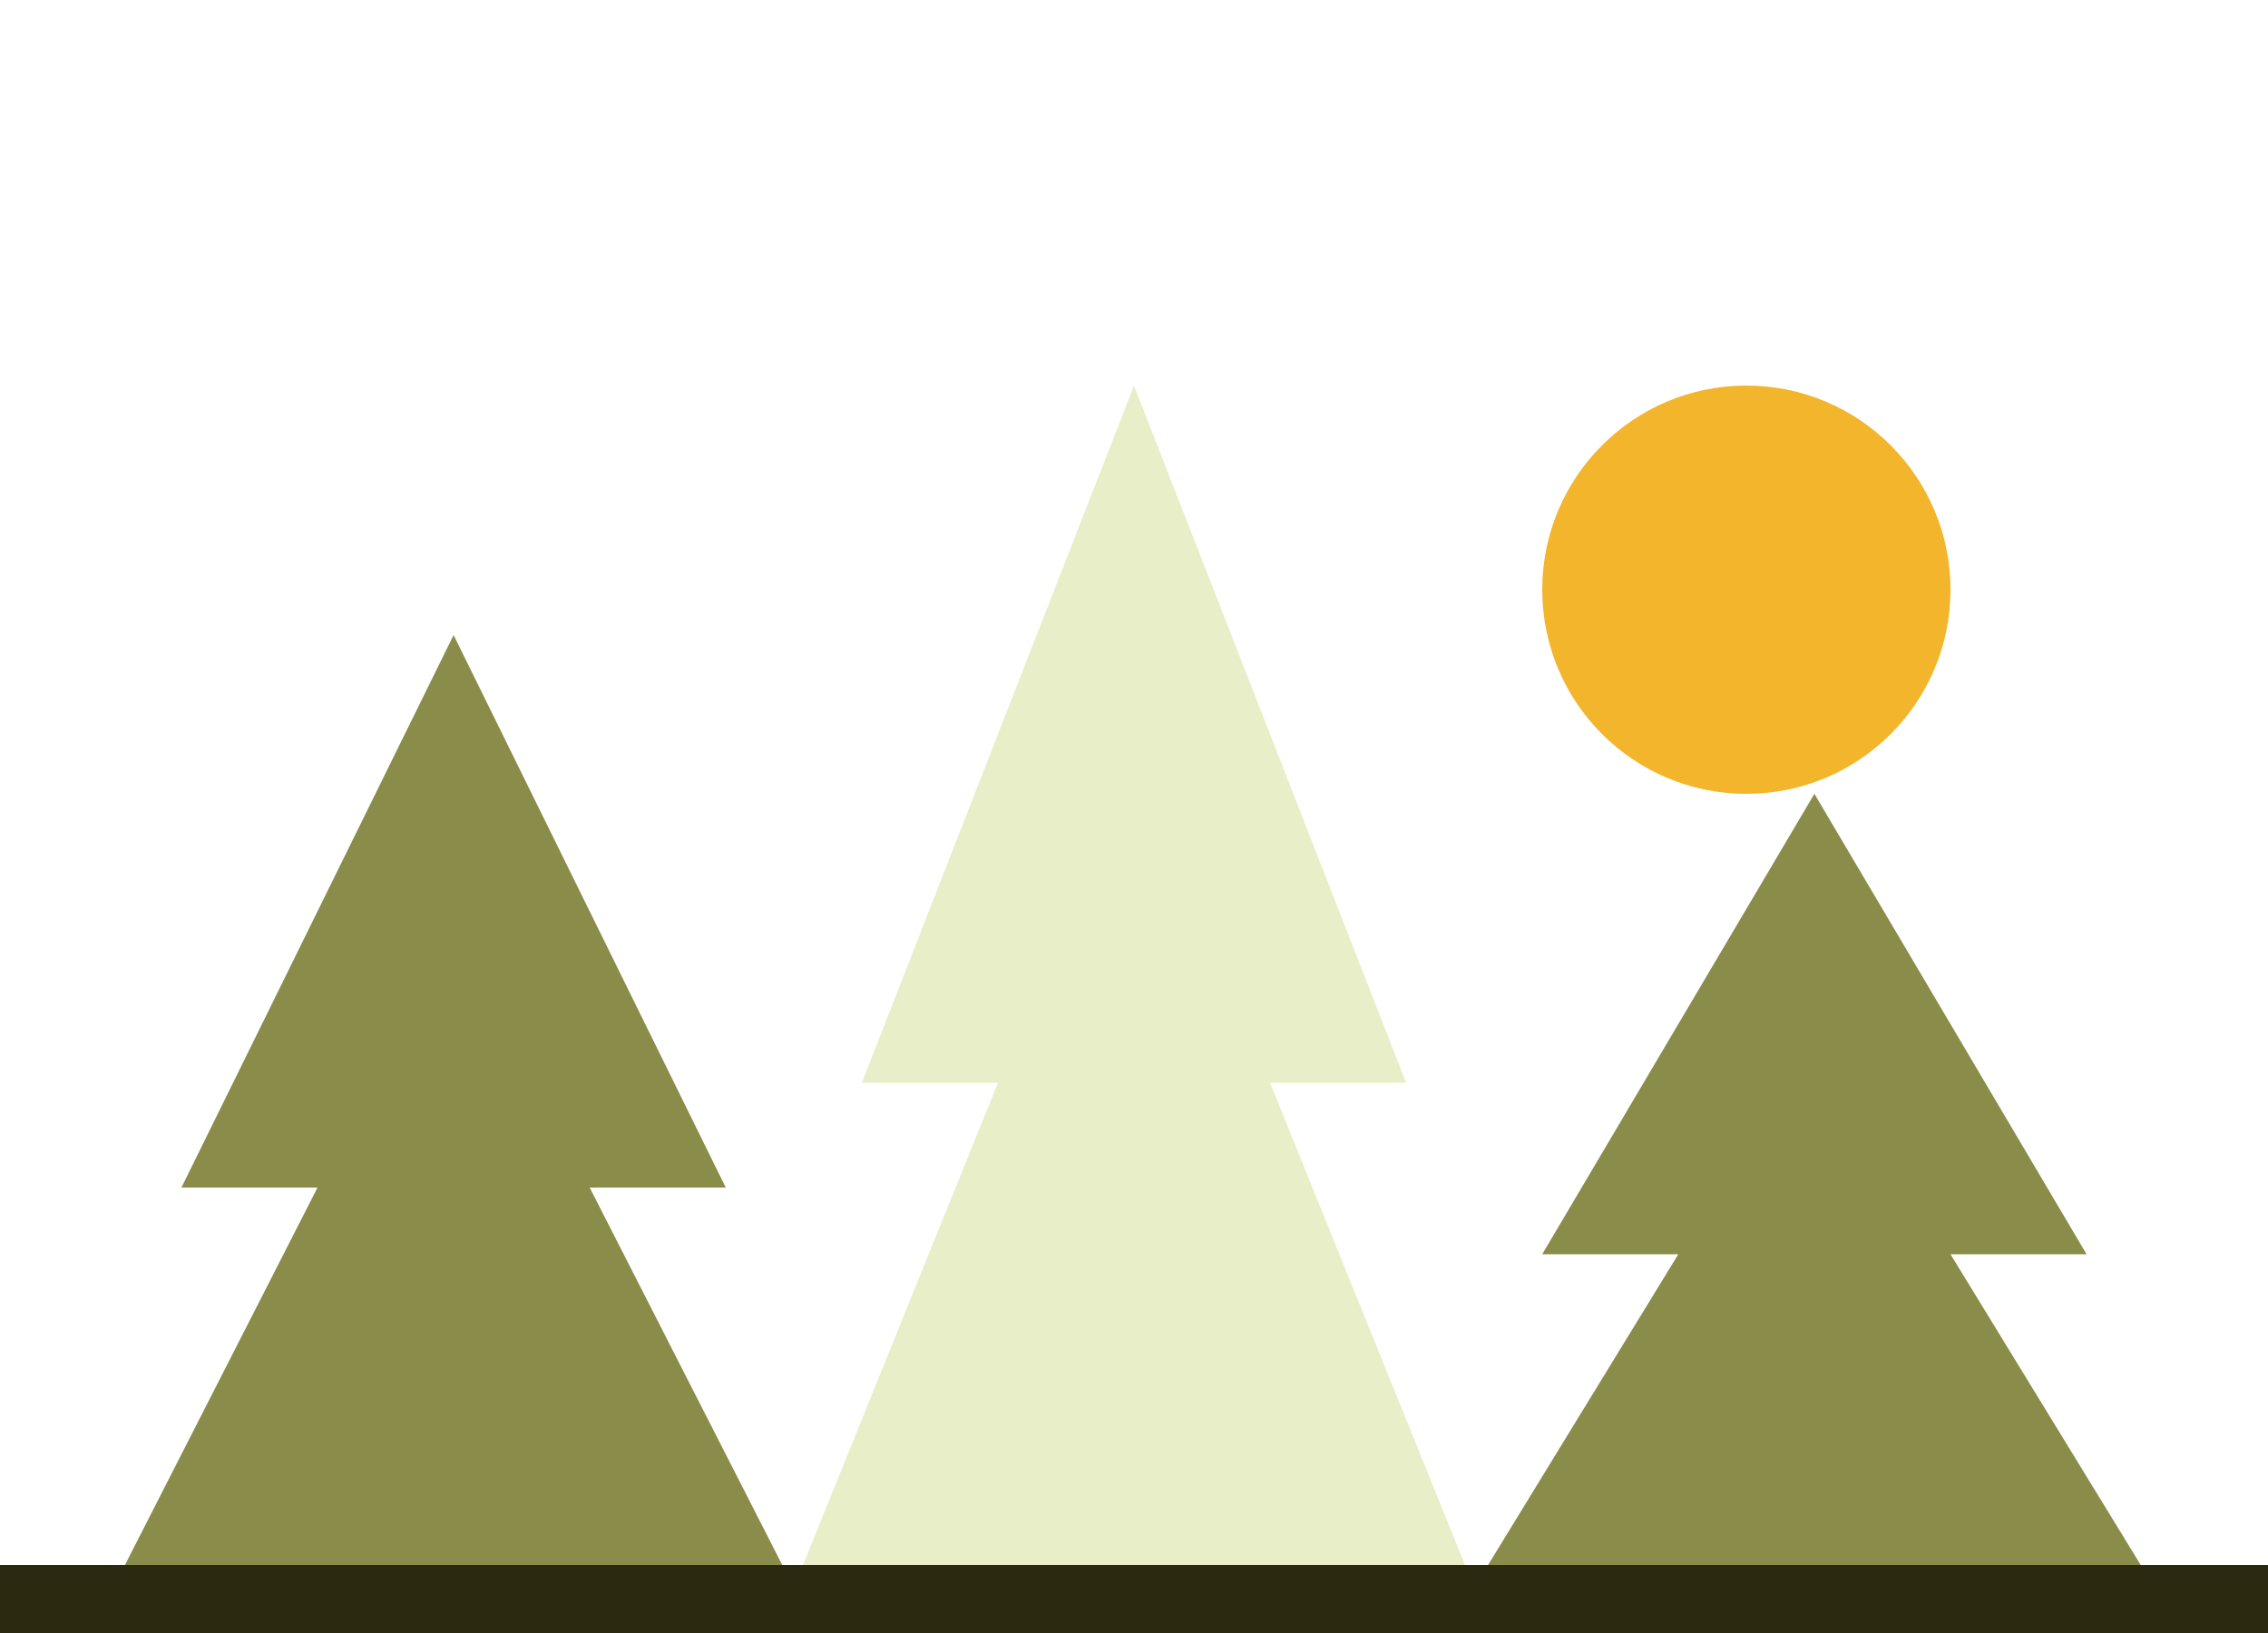
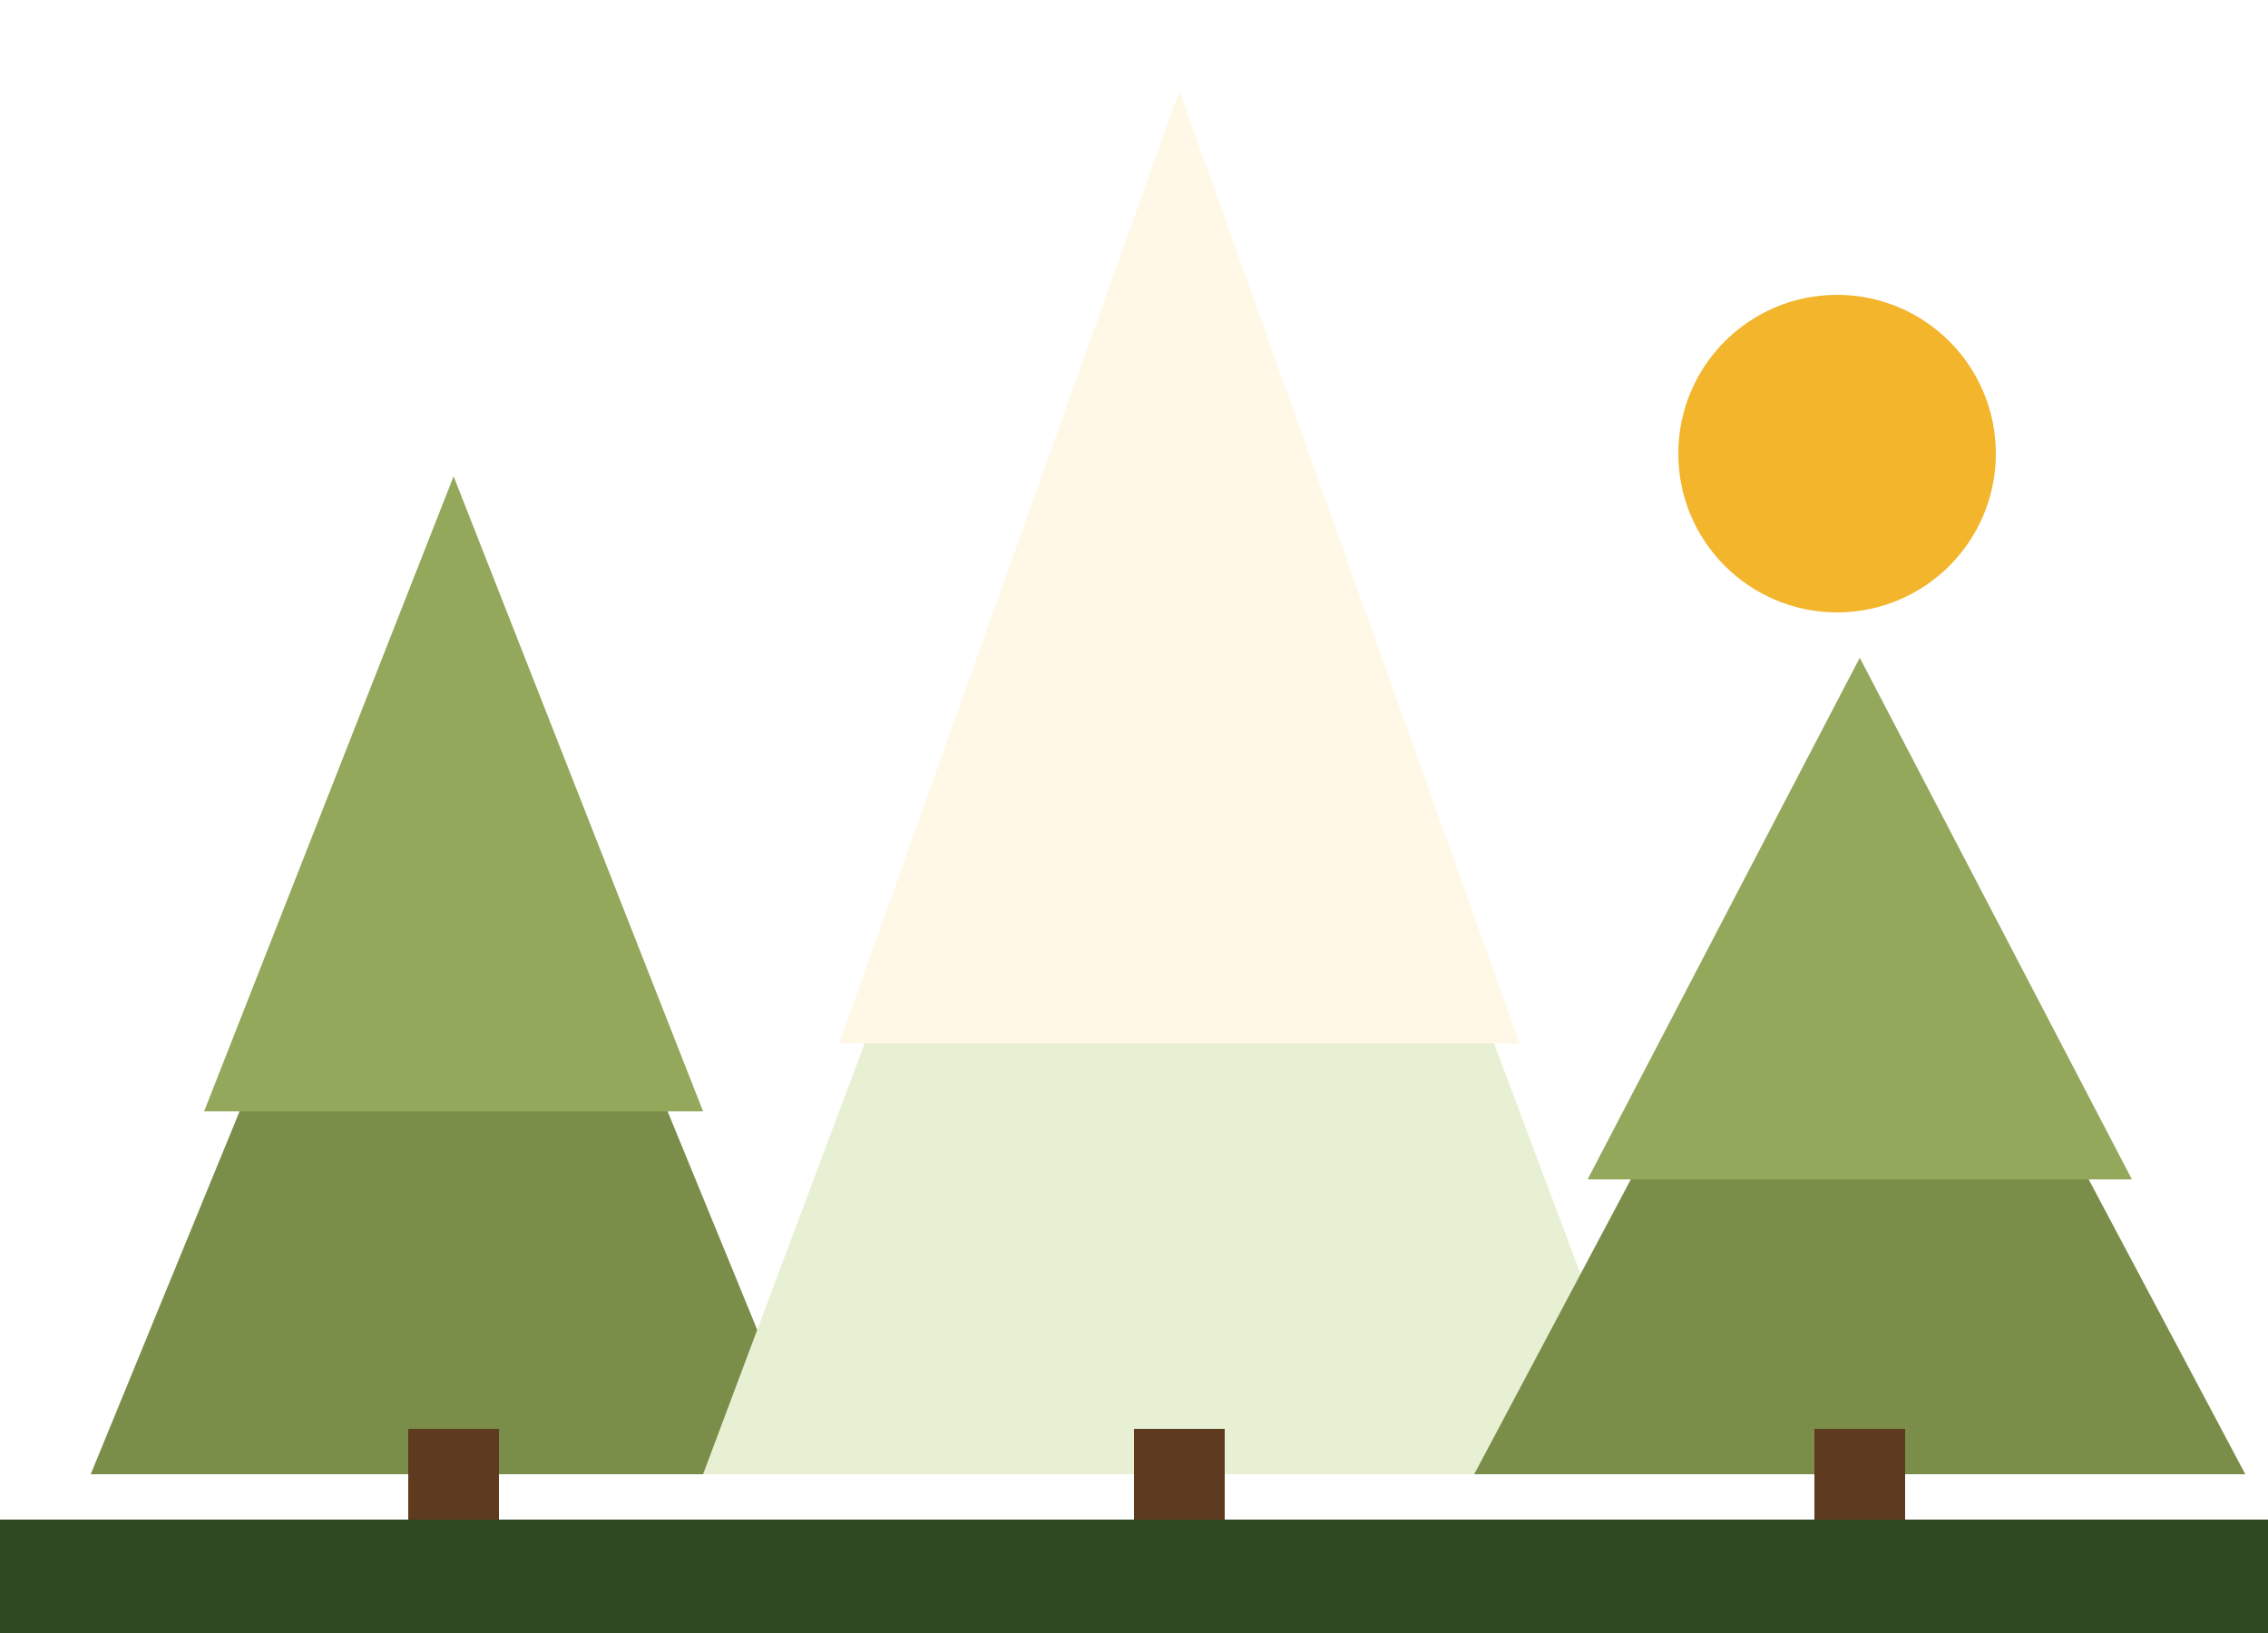
<svg xmlns="http://www.w3.org/2000/svg" viewBox="0 -22 200 144">
-   <circle cx="154" cy="30" r="18" fill="#F2B52B" />
-   <polygon points="40,34 64,82.72 16,82.72" fill="#8A8C4A" />
-   <polygon points="40,59.2 70,118 10,118" fill="#8A8C4A" />
-   <polygon points="160,48 184,88.6 136,88.6" fill="#8A8C4A" />
-   <polygon points="160,69.0 190,118 130,118" fill="#8A8C4A" />
-   <polygon points="100,12 124,73.48 76,73.48" fill="#E8EFC8" />
-   <polygon points="100,43.8 130,118 70,118" fill="#E8EFC8" />
-   <rect x="0" y="116" width="200" height="6" fill="#2B2A10" />
+   <circle cx="162" cy="18" r="14" fill="#F2B52B" />
+   <polygon points="8,108 40,30 72,108" fill="#7A8E4A" />
+   <polygon points="18,76 40,20 62,76" fill="#94A85C" />
+   <polygon points="62,108 104,-4 146,108" fill="#E8F0D4" />
+   <polygon points="74,70 104,-14 134,70" fill="#FFF8E6" />
+   <polygon points="130,108 164,44 198,108" fill="#7A8E4A" />
+   <polygon points="140,82 164,36 188,82" fill="#94A85C" />
+   <rect x="36" y="104" width="8" height="8" fill="#5E3A1E" />
+   <rect x="100" y="104" width="8" height="8" fill="#5E3A1E" />
+   <rect x="160" y="104" width="8" height="8" fill="#5E3A1E" />
+   <rect x="0" y="112" width="200" height="10" fill="#2F4A22" />
</svg>
